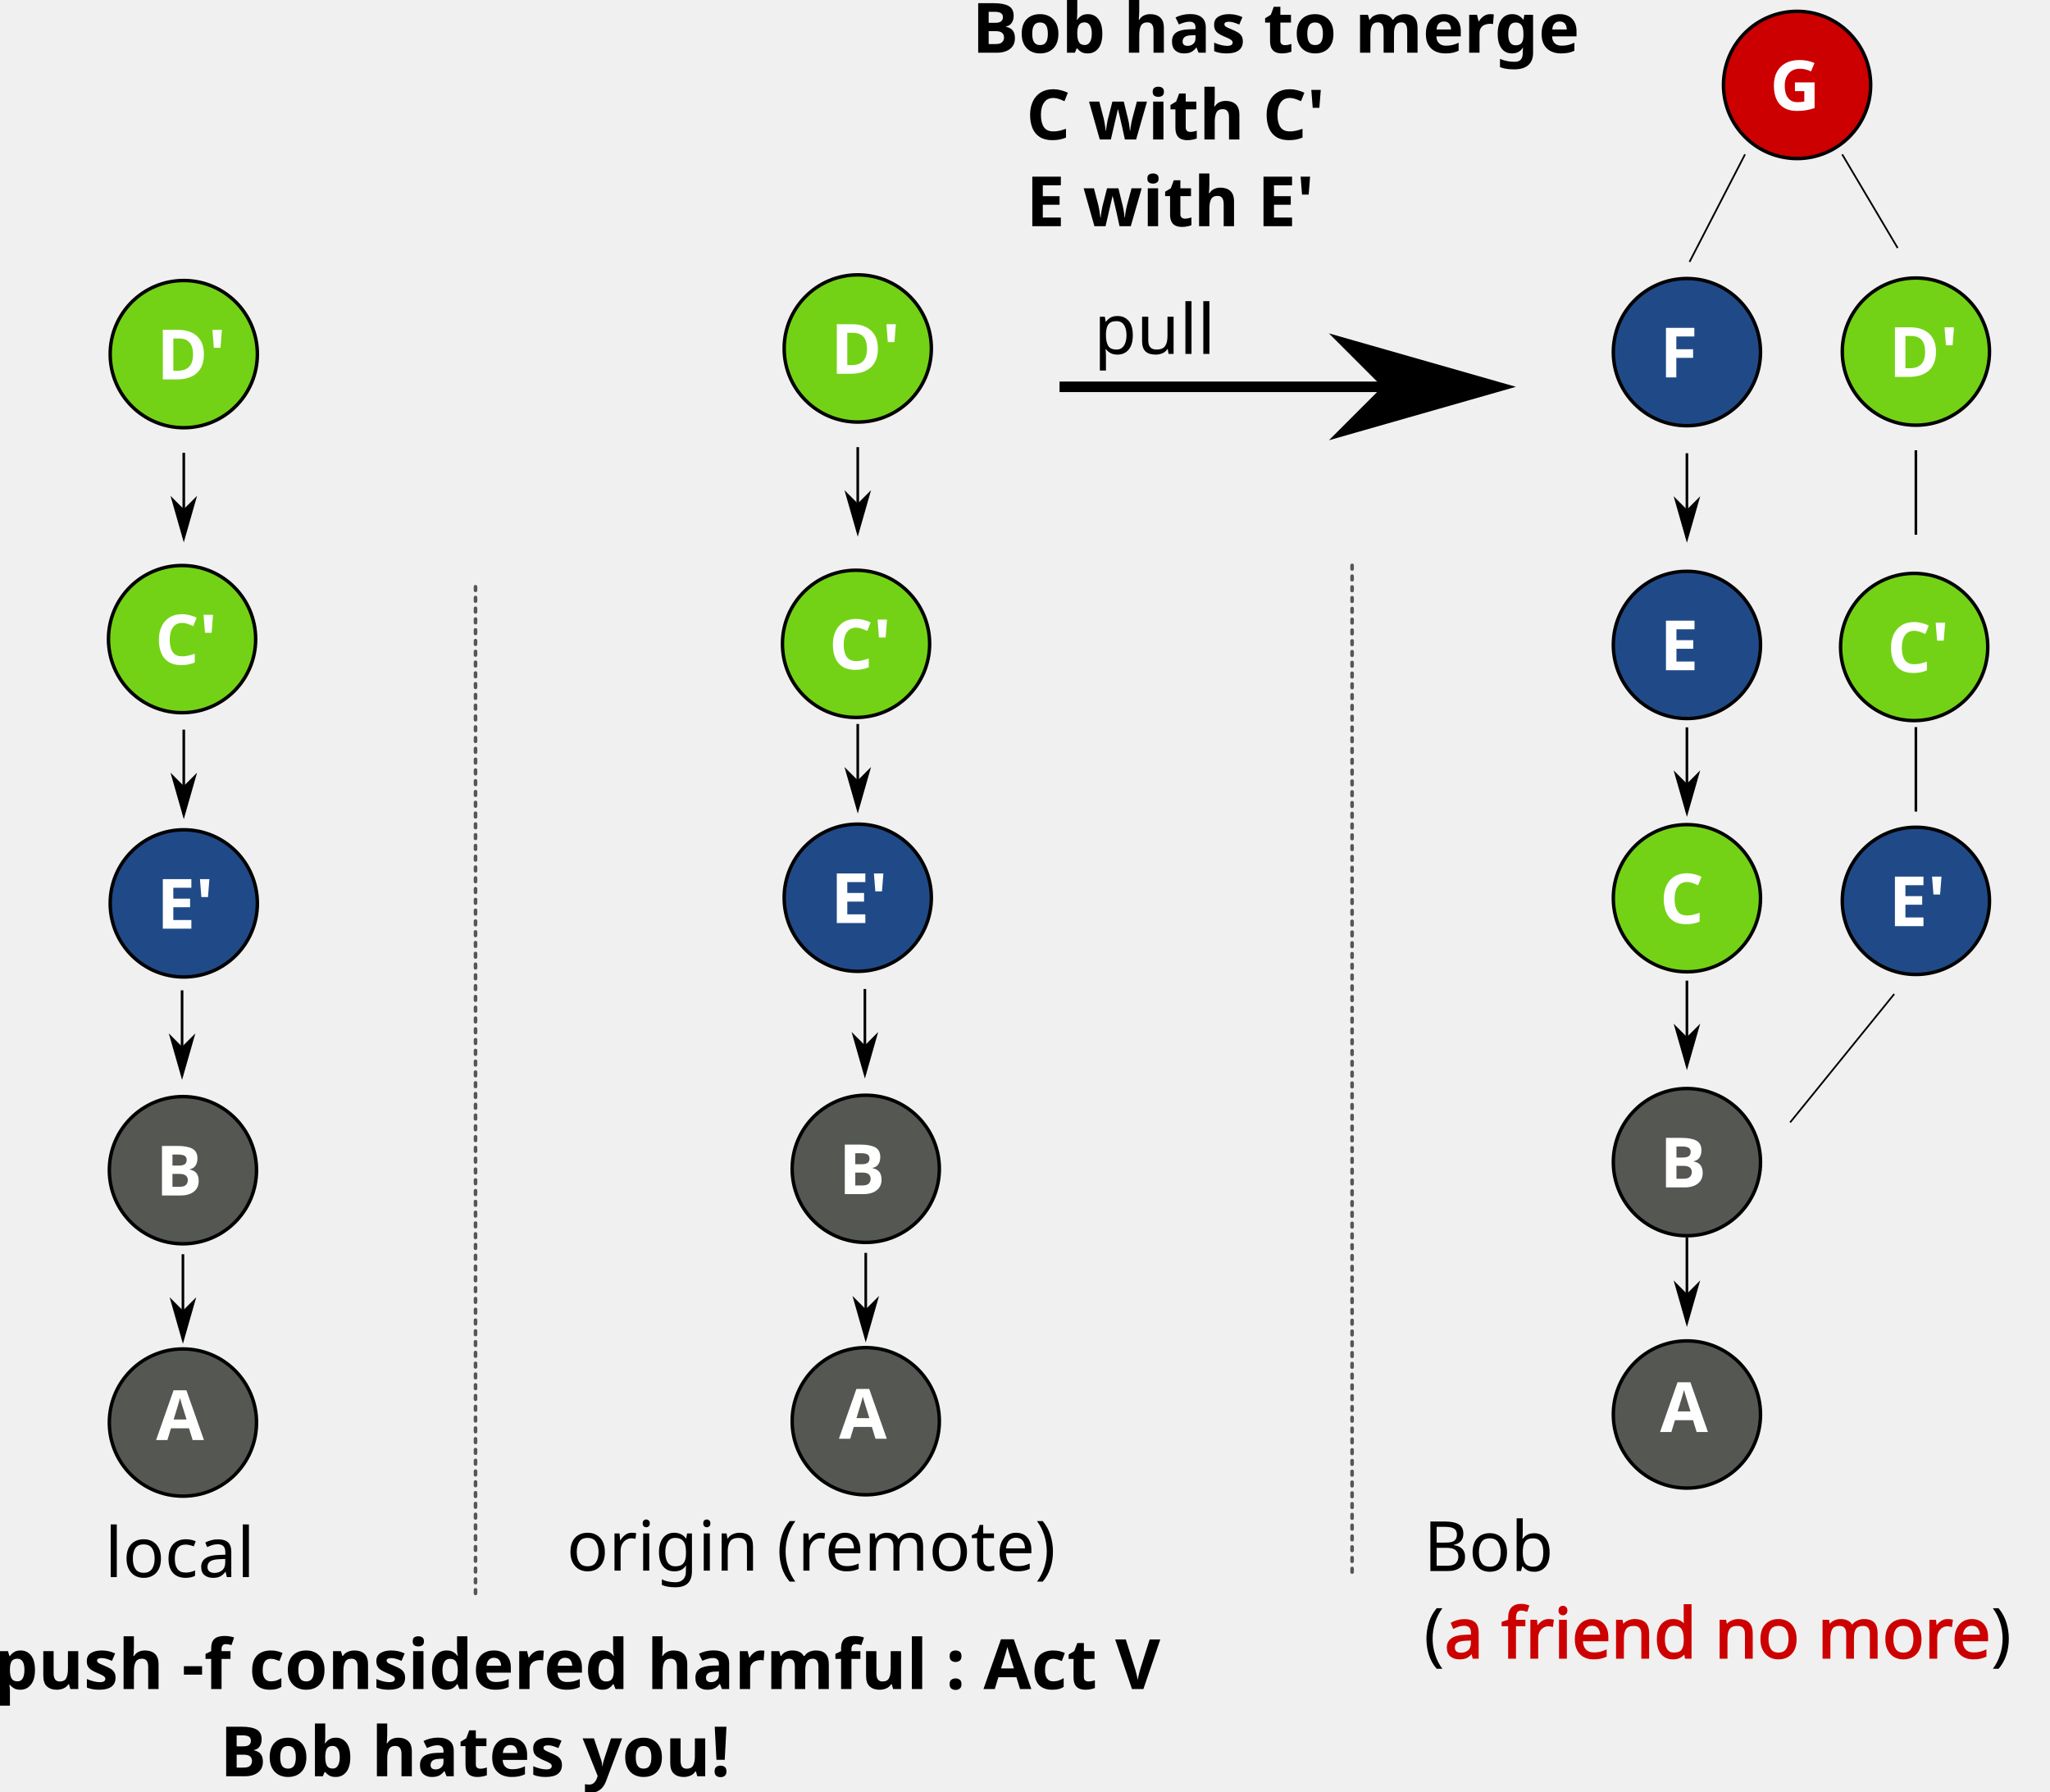
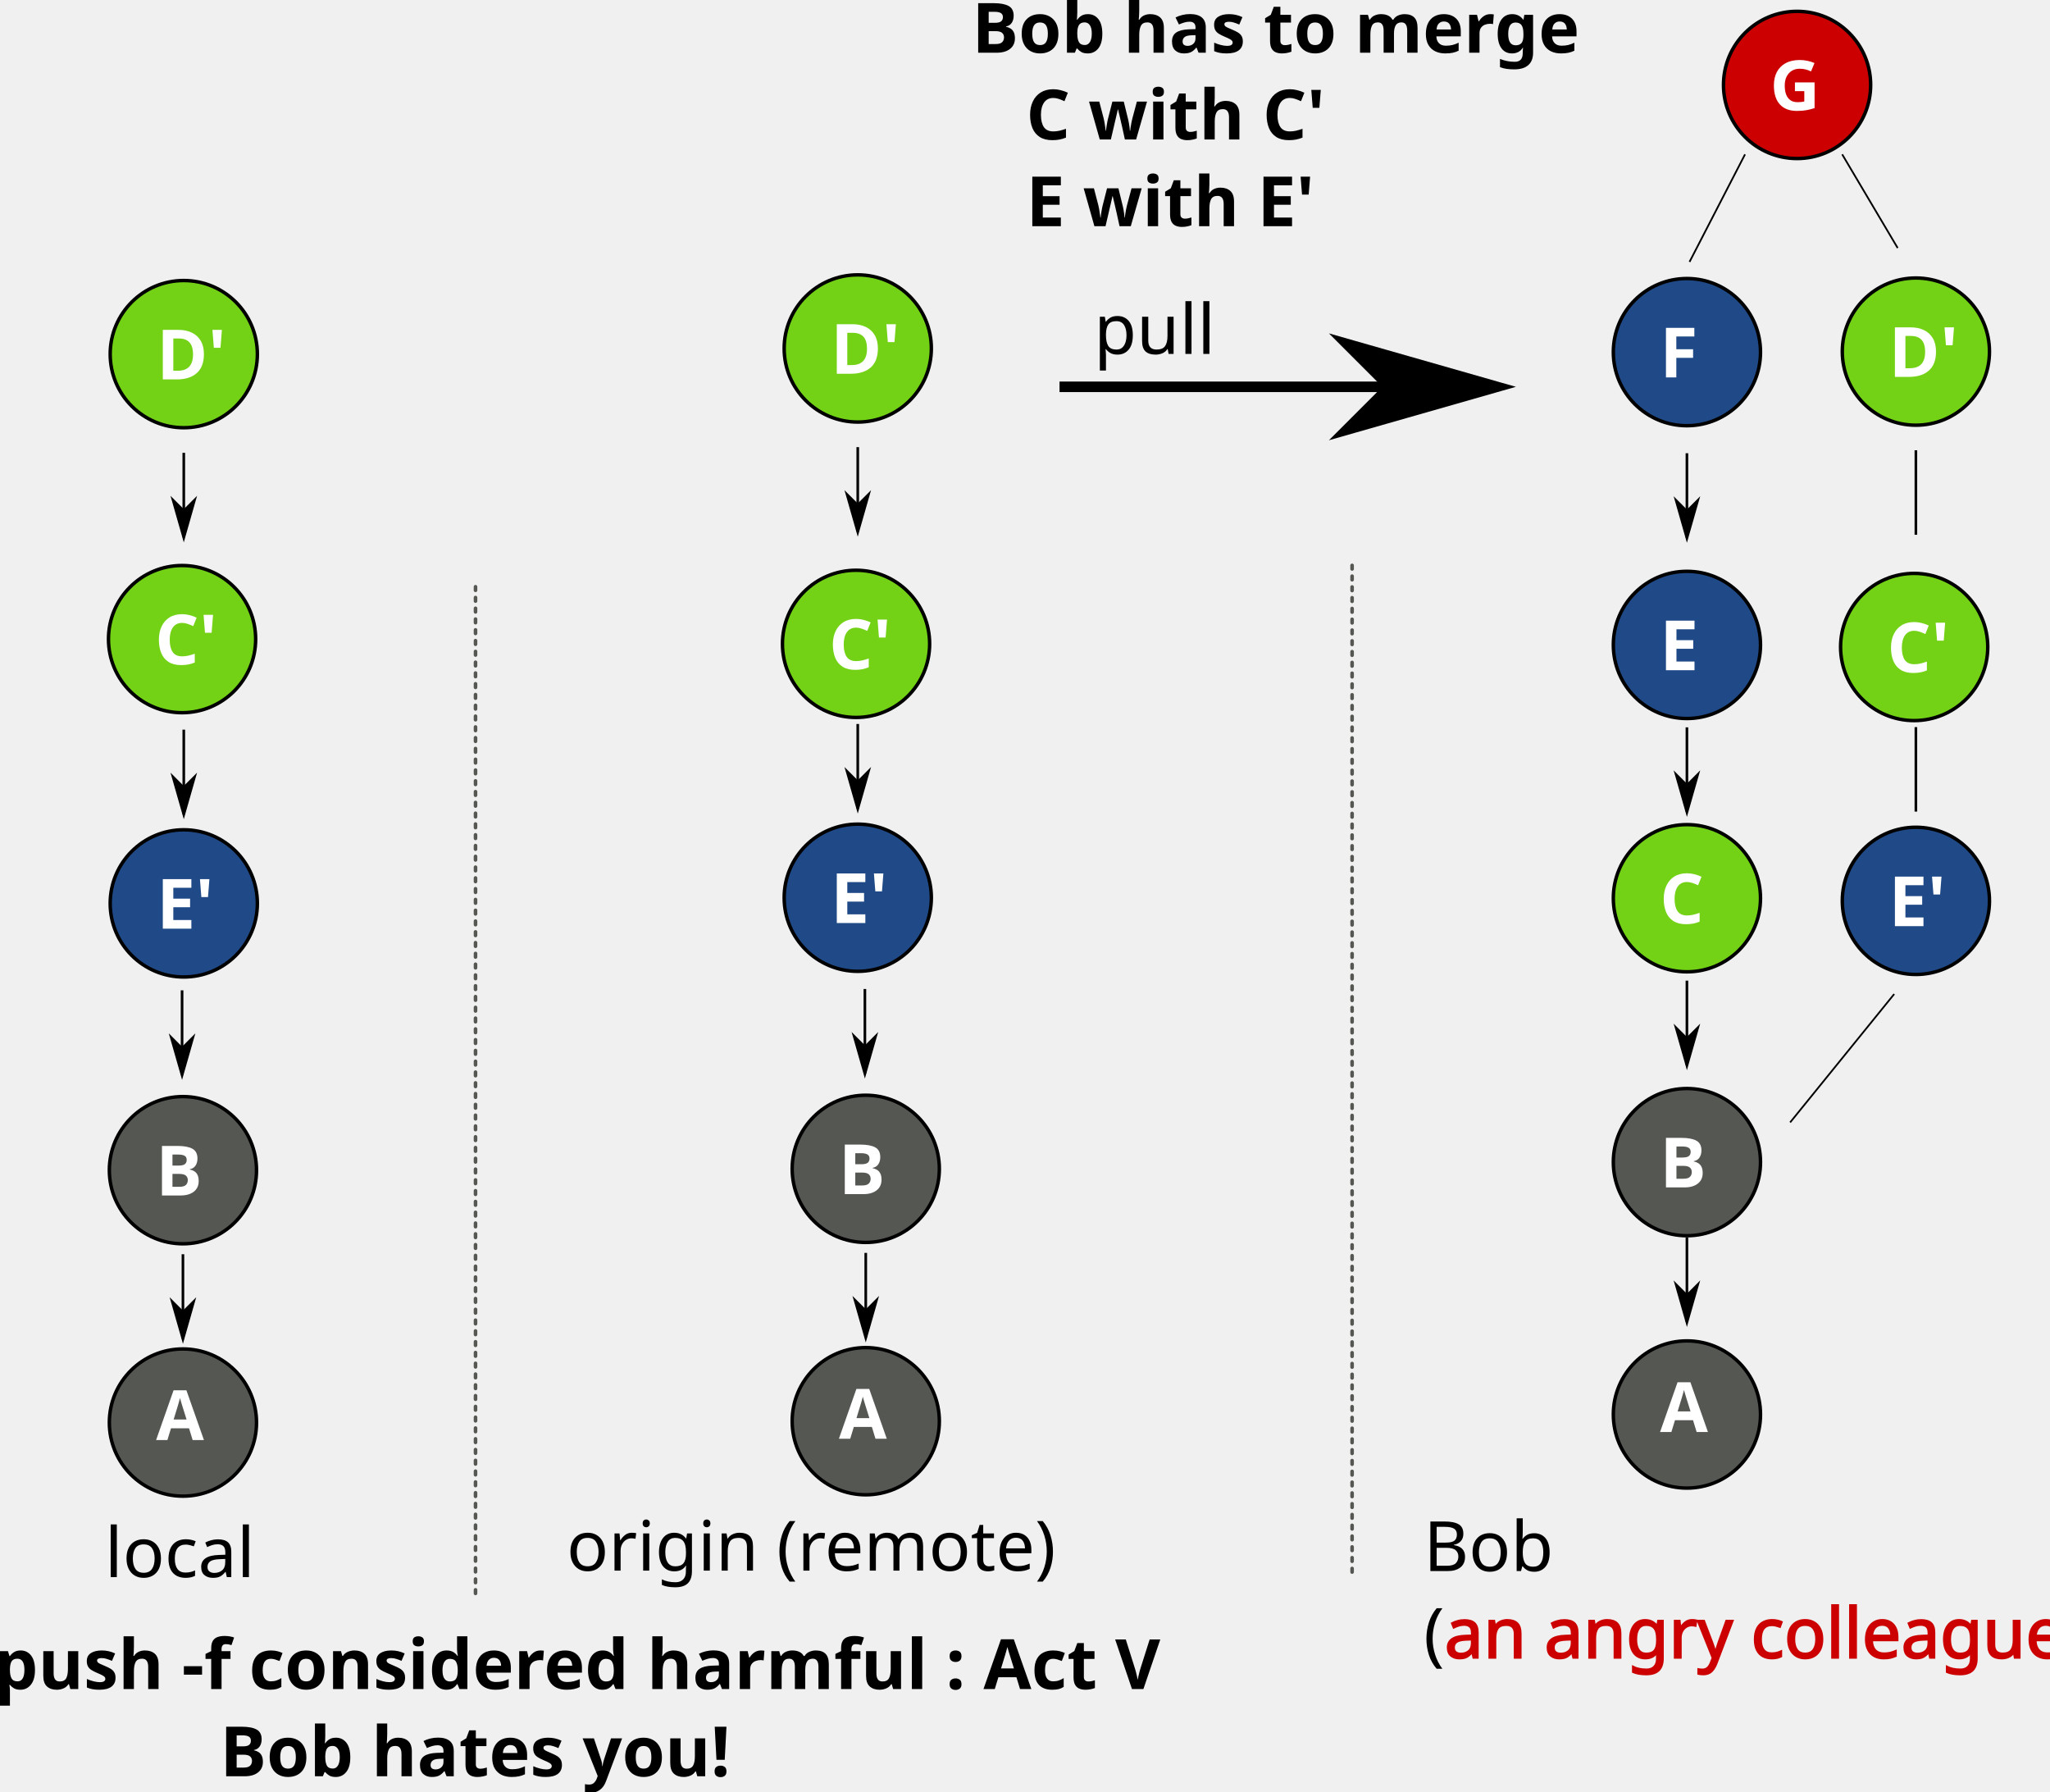
<svg xmlns="http://www.w3.org/2000/svg" width="333.533mm" height="291.386mm" viewBox="0 0 1181.811 1032.469" id="svg4554" version="1.1">
  <defs id="defs4556">
    <marker style="overflow:visible" id="marker10382" refX="0" refY="0" orient="auto">
      <path transform="matrix(-0.8,0,0,-0.8,-10,0)" style="fill:#000000;fill-opacity:1;fill-rule:evenodd;stroke:#000000;stroke-width:1pt;stroke-opacity:1" d="M 0,0 5,-5 -12.5,0 5,5 0,0 Z" id="path10384" />
    </marker>
    <marker orient="auto" refY="0" refX="0" id="marker9983" style="overflow:visible">
      <path id="path9985" d="M 0,0 5,-5 -12.5,0 5,5 0,0 Z" style="fill:#000000;fill-opacity:1;fill-rule:evenodd;stroke:#000000;stroke-width:1pt;stroke-opacity:1" transform="matrix(-0.8,0,0,-0.8,-10,0)" />
    </marker>
    <marker style="overflow:visible" id="marker9012" refX="0" refY="0" orient="auto">
      <path transform="matrix(-0.8,0,0,-0.8,-10,0)" style="fill:#000000;fill-opacity:1;fill-rule:evenodd;stroke:#000000;stroke-width:1pt;stroke-opacity:1" d="M 0,0 5,-5 -12.5,0 5,5 0,0 Z" id="path9014" />
    </marker>
    <marker orient="auto" refY="0" refX="0" id="marker8576" style="overflow:visible">
      <path id="path8578" d="M 0,0 5,-5 -12.5,0 5,5 0,0 Z" style="fill:#000000;fill-opacity:1;fill-rule:evenodd;stroke:#000000;stroke-width:1pt;stroke-opacity:1" transform="matrix(-0.8,0,0,-0.8,-10,0)" />
    </marker>
    <marker style="overflow:visible" id="marker5209" refX="0" refY="0" orient="auto">
      <path transform="matrix(-0.8,0,0,-0.8,-10,0)" style="fill:#000000;fill-opacity:1;fill-rule:evenodd;stroke:#000000;stroke-width:1pt;stroke-opacity:1" d="M 0,0 5,-5 -12.5,0 5,5 0,0 Z" id="path5211" />
    </marker>
    <marker style="overflow:visible" id="marker5205" refX="0" refY="0" orient="auto">
      <path transform="matrix(-0.8,0,0,-0.8,-10,0)" style="fill:#cc0000;fill-opacity:1;fill-rule:evenodd;stroke:#cc0000;stroke-width:1pt;stroke-opacity:1" d="M 0,0 5,-5 -12.5,0 5,5 0,0 Z" id="path5207" />
    </marker>
    <marker orient="auto" refY="0" refX="0" id="marker5052" style="overflow:visible">
      <path id="path5054" d="M 0,0 5,-5 -12.5,0 5,5 0,0 Z" style="fill:#000000;fill-opacity:1;fill-rule:evenodd;stroke:#000000;stroke-width:1pt;stroke-opacity:1" transform="matrix(-0.8,0,0,-0.8,-10,0)" />
    </marker>
    <marker style="overflow:visible" id="marker17921" refX="0" refY="0" orient="auto">
      <path transform="matrix(-0.8,0,0,-0.8,-10,0)" style="fill:#cc0000;fill-opacity:1;fill-rule:evenodd;stroke:#cc0000;stroke-width:1pt;stroke-opacity:1" d="M 0,0 5,-5 -12.5,0 5,5 0,0 Z" id="path17923" />
    </marker>
    <marker style="overflow:visible" id="marker17913" refX="0" refY="0" orient="auto">
      <path transform="matrix(-0.8,0,0,-0.8,-10,0)" style="fill:#cc0000;fill-opacity:1;fill-rule:evenodd;stroke:#cc0000;stroke-width:1pt;stroke-opacity:1" d="M 0,0 5,-5 -12.5,0 5,5 0,0 Z" id="path17915" />
    </marker>
    <marker orient="auto" refY="0" refX="0" id="marker16688" style="overflow:visible">
      <path id="path16690" d="M 0,0 5,-5 -12.5,0 5,5 0,0 Z" style="fill:#000000;fill-opacity:1;fill-rule:evenodd;stroke:#000000;stroke-width:1pt;stroke-opacity:1" transform="matrix(-0.8,0,0,-0.8,-10,0)" />
    </marker>
    <marker orient="auto" refY="0" refX="0" id="marker6856" style="overflow:visible">
      <path id="path6858" d="M 0,0 5,-5 -12.5,0 5,5 0,0 Z" style="fill:#000000;fill-opacity:1;fill-rule:evenodd;stroke:#000000;stroke-width:1pt;stroke-opacity:1" transform="matrix(-0.8,0,0,-0.8,-10,0)" />
    </marker>
    <marker orient="auto" refY="0" refX="0" id="Arrow1Lend" style="overflow:visible">
      <path id="path5441" d="M 0,0 5,-5 -12.5,0 5,5 0,0 Z" style="fill:#000000;fill-opacity:1;fill-rule:evenodd;stroke:#000000;stroke-width:1pt;stroke-opacity:1" transform="matrix(-0.8,0,0,-0.8,-10,0)" />
    </marker>
    <marker orient="auto" refY="0" refX="0" id="marker16688-0" style="overflow:visible">
      <path id="path16690-0" d="M 0,0 5,-5 -12.5,0 5,5 0,0 Z" style="fill:#000000;fill-opacity:1;fill-rule:evenodd;stroke:#000000;stroke-width:1pt;stroke-opacity:1" transform="matrix(-0.8,0,0,-0.8,-10,0)" />
    </marker>
    <marker orient="auto" refY="0" refX="0" id="marker15241-7" style="overflow:visible">
      <path id="path15243-8" d="M 0,0 5,-5 -12.5,0 5,5 0,0 Z" style="fill:#000000;fill-opacity:1;fill-rule:evenodd;stroke:#000000;stroke-width:1pt;stroke-opacity:1" transform="matrix(-0.8,0,0,-0.8,-10,0)" />
    </marker>
    <marker orient="auto" refY="0" refX="0" id="marker6856-6" style="overflow:visible">
      <path id="path6858-9" d="M 0,0 5,-5 -12.5,0 5,5 0,0 Z" style="fill:#000000;fill-opacity:1;fill-rule:evenodd;stroke:#000000;stroke-width:1pt;stroke-opacity:1" transform="matrix(-0.8,0,0,-0.8,-10,0)" />
    </marker>
    <marker orient="auto" refY="0" refX="0" id="Arrow1Lend-2" style="overflow:visible">
      <path id="path5441-8" d="M 0,0 5,-5 -12.5,0 5,5 0,0 Z" style="fill:#000000;fill-opacity:1;fill-rule:evenodd;stroke:#000000;stroke-width:1pt;stroke-opacity:1" transform="matrix(-0.8,0,0,-0.8,-10,0)" />
    </marker>
    <marker style="overflow:visible" id="marker5209-6" refX="0" refY="0" orient="auto">
      <path transform="matrix(-0.8,0,0,-0.8,-10,0)" style="fill:#000000;fill-opacity:1;fill-rule:evenodd;stroke:#000000;stroke-width:1pt;stroke-opacity:1" d="M 0,0 5,-5 -12.5,0 5,5 0,0 Z" id="path5211-0" />
    </marker>
    <marker style="overflow:visible" id="marker5209-6-6" refX="0" refY="0" orient="auto">
      <path transform="matrix(-0.8,0,0,-0.8,-10,0)" style="fill:#000000;fill-opacity:1;fill-rule:evenodd;stroke:#000000;stroke-width:1pt;stroke-opacity:1" d="M 0,0 5,-5 -12.5,0 5,5 0,0 Z" id="path5211-0-2" />
    </marker>
    <marker orient="auto" refY="0" refX="0" id="marker5052-6-3" style="overflow:visible">
      <path id="path5054-7-7" d="M 0,0 5,-5 -12.5,0 5,5 0,0 Z" style="fill:#000000;fill-opacity:1;fill-rule:evenodd;stroke:#000000;stroke-width:1pt;stroke-opacity:1" transform="matrix(-0.8,0,0,-0.8,-10,0)" />
    </marker>
    <marker orient="auto" refY="0" refX="0" id="Arrow1Lend-2-5" style="overflow:visible">
      <path id="path5441-8-7" d="M 0,0 5,-5 -12.5,0 5,5 0,0 Z" style="fill:#000000;fill-opacity:1;fill-rule:evenodd;stroke:#000000;stroke-width:1pt;stroke-opacity:1" transform="matrix(-0.8,0,0,-0.8,-10,0)" />
    </marker>
    <marker orient="auto" refY="0" refX="0" id="marker5052-6-3-1" style="overflow:visible">
      <path id="path5054-7-7-0" d="M 0,0 5,-5 -12.5,0 5,5 0,0 Z" style="fill:#000000;fill-opacity:1;fill-rule:evenodd;stroke:#000000;stroke-width:1pt;stroke-opacity:1" transform="matrix(-0.8,0,0,-0.8,-10,0)" />
    </marker>
    <marker style="overflow:visible" id="marker5209-6-6-0" refX="0" refY="0" orient="auto">
      <path transform="matrix(-0.8,0,0,-0.8,-10,0)" style="fill:#000000;fill-opacity:1;fill-rule:evenodd;stroke:#000000;stroke-width:1pt;stroke-opacity:1" d="M 0,0 5,-5 -12.5,0 5,5 0,0 Z" id="path5211-0-2-9" />
    </marker>
    <marker orient="auto" refY="0" refX="0" id="Arrow1Lend-2-5-4" style="overflow:visible">
      <path id="path5441-8-7-6" d="M 0,0 5,-5 -12.5,0 5,5 0,0 Z" style="fill:#000000;fill-opacity:1;fill-rule:evenodd;stroke:#000000;stroke-width:1pt;stroke-opacity:1" transform="matrix(-0.8,0,0,-0.8,-10,0)" />
    </marker>
    <marker style="overflow:visible" id="marker5209-6-61" refX="0" refY="0" orient="auto">
      <path transform="matrix(-0.8,0,0,-0.8,-10,0)" style="fill:#000000;fill-opacity:1;fill-rule:evenodd;stroke:#000000;stroke-width:1pt;stroke-opacity:1" d="M 0,0 5,-5 -12.5,0 5,5 0,0 Z" id="path5211-0-7" />
    </marker>
    <marker orient="auto" refY="0" refX="0" id="Arrow1Lend-2-6" style="overflow:visible">
      <path id="path5441-8-9" d="M 0,0 5,-5 -12.5,0 5,5 0,0 Z" style="fill:#000000;fill-opacity:1;fill-rule:evenodd;stroke:#000000;stroke-width:1pt;stroke-opacity:1" transform="matrix(-0.8,0,0,-0.8,-10,0)" />
    </marker>
    <marker orient="auto" refY="0" refX="0" id="marker5052-6-0" style="overflow:visible">
      <path id="path5054-7-1" d="M 0,0 5,-5 -12.5,0 5,5 0,0 Z" style="fill:#000000;fill-opacity:1;fill-rule:evenodd;stroke:#000000;stroke-width:1pt;stroke-opacity:1" transform="matrix(-0.8,0,0,-0.8,-10,0)" />
    </marker>
    <marker orient="auto" refY="0" refX="0" id="marker5052-4" style="overflow:visible">
      <path id="path5054-2" d="M 0,0 5,-5 -12.5,0 5,5 0,0 Z" style="fill:#000000;fill-opacity:1;fill-rule:evenodd;stroke:#000000;stroke-width:1pt;stroke-opacity:1" transform="matrix(-0.8,0,0,-0.8,-10,0)" />
    </marker>
    <marker orient="auto" refY="0" refX="0" id="marker5052-6-0-2" style="overflow:visible">
      <path id="path5054-7-1-4" d="M 0,0 5,-5 -12.5,0 5,5 0,0 Z" style="fill:#000000;fill-opacity:1;fill-rule:evenodd;stroke:#000000;stroke-width:1pt;stroke-opacity:1" transform="matrix(-0.8,0,0,-0.8,-10,0)" />
    </marker>
    <marker orient="auto" refY="0" refX="0" id="marker5052-6-0-2-8" style="overflow:visible">
      <path id="path5054-7-1-4-7" d="M 0,0 5,-5 -12.5,0 5,5 0,0 Z" style="fill:#000000;fill-opacity:1;fill-rule:evenodd;stroke:#000000;stroke-width:1pt;stroke-opacity:1" transform="matrix(-0.8,0,0,-0.8,-10,0)" />
    </marker>
    <marker orient="auto" refY="0" refX="0" id="marker5052-6-0-2-8-9" style="overflow:visible">
      <path id="path5054-7-1-4-7-4" d="M 0,0 5,-5 -12.5,0 5,5 0,0 Z" style="fill:#000000;fill-opacity:1;fill-rule:evenodd;stroke:#000000;stroke-width:1pt;stroke-opacity:1" transform="matrix(-0.8,0,0,-0.8,-10,0)" />
    </marker>
    <marker orient="auto" refY="0" refX="0" id="marker5052-6-0-2-8-9-6" style="overflow:visible">
      <path id="path5054-7-1-4-7-4-2" d="M 0,0 5,-5 -12.5,0 5,5 0,0 Z" style="fill:#000000;fill-opacity:1;fill-rule:evenodd;stroke:#000000;stroke-width:1pt;stroke-opacity:1" transform="matrix(-0.8,0,0,-0.8,-10,0)" />
    </marker>
    <marker orient="auto" refY="0" refX="0" id="marker5052-6-0-2-8-9-6-3" style="overflow:visible">
      <path id="path5054-7-1-4-7-4-2-3" d="M 0,0 5,-5 -12.5,0 5,5 0,0 Z" style="fill:#000000;fill-opacity:1;fill-rule:evenodd;stroke:#000000;stroke-width:1pt;stroke-opacity:1" transform="matrix(-0.8,0,0,-0.8,-10,0)" />
    </marker>
    <marker orient="auto" refY="0" refX="0" id="marker5029-2" style="overflow:visible">
      <path id="path4776-7" d="M 0,0 5,-5 -12.5,0 5,5 0,0 Z" style="fill:#000000;fill-opacity:1;fill-rule:evenodd;stroke:#000000;stroke-width:1pt;stroke-opacity:1" transform="matrix(-0.8,0,0,-0.8,-10,0)" />
    </marker>
    <marker orient="auto" refY="0" refX="0" id="marker5052-4-9" style="overflow:visible">
      <path id="path5054-2-8" d="M 0,0 5,-5 -12.5,0 5,5 0,0 Z" style="fill:#000000;fill-opacity:1;fill-rule:evenodd;stroke:#000000;stroke-width:1pt;stroke-opacity:1" transform="matrix(-0.8,0,0,-0.8,-10,0)" />
    </marker>
  </defs>
  <g style="display:inline" id="layer_remote_nonff" transform="translate(-222.1543,220.6075)">
    <g transform="translate(153.8681,-10.56854)" id="g5091">
      <circle style="opacity:1;fill:#555753;fill-opacity:1;stroke:#000000;stroke-width:2;stroke-linecap:round;stroke-linejoin:round;stroke-miterlimit:4;stroke-dasharray:none;stroke-opacity:1" id="circle5093" cx="173.746" cy="609.915" r="42.426" />
      <text xml:space="preserve" style="font-style:normal;font-variant:normal;font-weight:bold;font-stretch:normal;font-size:40px;line-height:125%;font-family:sans-serif;-inkscape-font-specification:'sans-serif, Bold';text-align:start;letter-spacing:0px;word-spacing:0px;writing-mode:lr-tb;text-anchor:start;fill:#ffffff;fill-opacity:1;stroke:none;stroke-width:1px;stroke-linecap:butt;stroke-linejoin:miter;stroke-opacity:1" x="158.268" y="620.017" id="text5095">
        <tspan id="tspan5097" x="158.268" y="620.017">A</tspan>
      </text>
    </g>
    <g transform="translate(153.8681,-10.56854)" id="g5099">
      <circle style="opacity:1;fill:#555753;fill-opacity:1;stroke:#000000;stroke-width:2;stroke-linecap:round;stroke-linejoin:round;stroke-miterlimit:4;stroke-dasharray:none;stroke-opacity:1" id="circle5101" cx="173.746" cy="464.453" r="42.426" />
      <text xml:space="preserve" style="font-style:normal;font-variant:normal;font-weight:bold;font-stretch:normal;font-size:40px;line-height:125%;font-family:sans-serif;-inkscape-font-specification:'sans-serif, Bold';text-align:start;letter-spacing:0px;word-spacing:0px;writing-mode:lr-tb;text-anchor:start;fill:#ffffff;fill-opacity:1;stroke:none;stroke-width:1px;stroke-linecap:butt;stroke-linejoin:miter;stroke-opacity:1" x="158.072" y="479.034" id="text5103">
        <tspan y="479.034" x="158.072" id="tspan5105">B</tspan>
      </text>
    </g>
    <path style="fill:none;fill-rule:evenodd;stroke:#000000;stroke-width:1.51;stroke-linecap:butt;stroke-linejoin:miter;stroke-miterlimit:4;stroke-dasharray:none;stroke-opacity:1;marker-end:url(#Arrow1Lend)" d="m 327.614,502.332 0,48.691" id="path5107" />
    <g id="g5109" transform="translate(153.3703,-316.6828)">
      <circle style="opacity:1;fill:#73d216;fill-opacity:1;stroke:#000000;stroke-width:2;stroke-linecap:round;stroke-linejoin:round;stroke-miterlimit:4;stroke-dasharray:none;stroke-opacity:1" id="circle5111" cx="173.746" cy="464.453" r="42.426" />
      <text xml:space="preserve" style="font-style:normal;font-variant:normal;font-weight:bold;font-stretch:normal;font-size:40px;line-height:125%;font-family:sans-serif;-inkscape-font-specification:'sans-serif, Bold';text-align:start;letter-spacing:0px;word-spacing:0px;writing-mode:lr-tb;text-anchor:start;fill:#ffffff;fill-opacity:1;stroke:none;stroke-width:1px;stroke-linecap:butt;stroke-linejoin:miter;stroke-opacity:1" x="158.072" y="479.034" id="text5113">
        <tspan id="tspan6273" x="158.072" y="479.034">C'</tspan>
      </text>
    </g>
    <path style="fill:none;fill-rule:evenodd;stroke:#000000;stroke-width:1.51;stroke-linecap:butt;stroke-linejoin:miter;stroke-miterlimit:4;stroke-dasharray:none;stroke-opacity:1;marker-end:url(#marker6856)" d="m 327.117,350.217 0,48.691" id="path5117" />
    <g id="g5127" transform="translate(186.3582,-428.9466)">
      <circle style="opacity:1;fill:#73d216;fill-opacity:1;stroke:#000000;stroke-width:2;stroke-linecap:round;stroke-linejoin:round;stroke-miterlimit:4;stroke-dasharray:none;stroke-dashoffset:0;stroke-opacity:1" id="circle5129" cx="141.746" cy="412.453" r="42.426" />
      <text xml:space="preserve" style="font-style:normal;font-variant:normal;font-weight:bold;font-stretch:normal;font-size:40px;line-height:125%;font-family:sans-serif;-inkscape-font-specification:'sans-serif, Bold';text-align:start;letter-spacing:0px;word-spacing:0px;writing-mode:lr-tb;text-anchor:start;fill:#ffffff;fill-opacity:1;stroke:none;stroke-width:1px;stroke-linecap:butt;stroke-linejoin:miter;stroke-opacity:1" x="126.072" y="427.034" id="text5131">
        <tspan id="tspan3529" x="126.072" y="427.034">D'</tspan>
      </text>
    </g>
    <path style="fill:none;fill-rule:evenodd;stroke:#000000;stroke-width:1.51;stroke-linecap:butt;stroke-linejoin:miter;stroke-miterlimit:4;stroke-dasharray:none;stroke-opacity:1;marker-end:url(#marker5052)" d="m 328.104,199.953 0,48.691" id="path5135" />
    <g style="display:inline" id="g5143" transform="translate(547.5102,-11.34744)">
      <circle r="42.426" cy="609.915" cx="173.746" id="circle5145" style="opacity:1;fill:#555753;fill-opacity:1;stroke:#000000;stroke-width:2;stroke-linecap:round;stroke-linejoin:round;stroke-miterlimit:4;stroke-dasharray:none;stroke-opacity:1" />
      <text id="text5147" y="620.017" x="158.268" style="font-style:normal;font-variant:normal;font-weight:bold;font-stretch:normal;font-size:40px;line-height:125%;font-family:sans-serif;-inkscape-font-specification:'sans-serif, Bold';text-align:start;letter-spacing:0px;word-spacing:0px;writing-mode:lr-tb;text-anchor:start;fill:#ffffff;fill-opacity:1;stroke:none;stroke-width:1px;stroke-linecap:butt;stroke-linejoin:miter;stroke-opacity:1" xml:space="preserve">
        <tspan y="620.017" x="158.268" id="tspan5149">A</tspan>
      </text>
    </g>
    <g style="display:inline" id="g5151" transform="translate(547.5102,-11.34744)">
      <circle r="42.426" cy="464.453" cx="173.746" id="circle5153" style="opacity:1;fill:#555753;fill-opacity:1;stroke:#000000;stroke-width:2;stroke-linecap:round;stroke-linejoin:round;stroke-miterlimit:4;stroke-dasharray:none;stroke-opacity:1" />
      <text id="text5155" y="479.034" x="158.072" style="font-style:normal;font-variant:normal;font-weight:bold;font-stretch:normal;font-size:40px;line-height:125%;font-family:sans-serif;-inkscape-font-specification:'sans-serif, Bold';text-align:start;letter-spacing:0px;word-spacing:0px;writing-mode:lr-tb;text-anchor:start;fill:#ffffff;fill-opacity:1;stroke:none;stroke-width:1px;stroke-linecap:butt;stroke-linejoin:miter;stroke-opacity:1" xml:space="preserve">
        <tspan id="tspan5157" x="158.072" y="479.034">B</tspan>
      </text>
    </g>
    <path id="path5159" d="m 721.257,501.553 0,48.691" style="display:inline;fill:none;fill-rule:evenodd;stroke:#000000;stroke-width:1.51;stroke-linecap:butt;stroke-linejoin:miter;stroke-miterlimit:4;stroke-dasharray:none;stroke-opacity:1;marker-end:url(#Arrow1Lend-2)" />
    <path id="path5169" d="m 720.759,349.438 0,48.691" style="display:inline;fill:none;fill-rule:evenodd;stroke:#000000;stroke-width:1.51;stroke-linecap:butt;stroke-linejoin:miter;stroke-miterlimit:4;stroke-dasharray:none;stroke-opacity:1;marker-end:url(#marker6856-6)" />
    <path style="fill:none;fill-rule:evenodd;stroke:#555753;stroke-width:2.072;stroke-linecap:round;stroke-linejoin:miter;stroke-miterlimit:4;stroke-dasharray:2.072, 4.145;stroke-dashoffset:0;stroke-opacity:1" d="m 496.286,117.58 0,581.279" id="path5179" />
    <text xml:space="preserve" style="font-style:normal;font-weight:normal;font-size:40px;line-height:125%;font-family:sans-serif;letter-spacing:0px;word-spacing:0px;fill:#000000;fill-opacity:1;stroke:none;stroke-width:1px;stroke-linecap:butt;stroke-linejoin:miter;stroke-opacity:1" x="282.571" y="688.457" id="text5181">
      <tspan id="tspan5183" x="282.571" y="688.457">local</tspan>
    </text>
    <text xml:space="preserve" style="font-style:normal;font-weight:normal;font-size:40px;line-height:125%;font-family:sans-serif;letter-spacing:0px;word-spacing:0px;display:inline;fill:#000000;fill-opacity:1;stroke:none;stroke-width:1px;stroke-linecap:butt;stroke-linejoin:miter;stroke-opacity:1" x="548.808" y="684.703" id="text5185">
      <tspan id="tspan5187" x="548.808" y="684.703">origin (remote)</tspan>
    </text>
    <path style="display:inline;fill:none;fill-rule:evenodd;stroke:#555753;stroke-width:2.072;stroke-linecap:round;stroke-linejoin:miter;stroke-miterlimit:4;stroke-dasharray:2.072, 4.145;stroke-dashoffset:0;stroke-opacity:1" d="m 1001.63,105.27 0,581.279" id="path5179-4" />
    <g style="display:inline" id="g5143-0" transform="translate(1020.905,-15.21741)">
      <circle r="42.426" cy="609.915" cx="173.746" id="circle5145-4" style="opacity:1;fill:#555753;fill-opacity:1;stroke:#000000;stroke-width:2;stroke-linecap:round;stroke-linejoin:round;stroke-miterlimit:4;stroke-dasharray:none;stroke-opacity:1" />
      <text id="text5147-3" y="620.017" x="158.268" style="font-style:normal;font-variant:normal;font-weight:bold;font-stretch:normal;font-size:40px;line-height:125%;font-family:sans-serif;-inkscape-font-specification:'sans-serif, Bold';text-align:start;letter-spacing:0px;word-spacing:0px;writing-mode:lr-tb;text-anchor:start;fill:#ffffff;fill-opacity:1;stroke:none;stroke-width:1px;stroke-linecap:butt;stroke-linejoin:miter;stroke-opacity:1" xml:space="preserve">
        <tspan y="620.017" x="158.268" id="tspan5149-0">A</tspan>
      </text>
    </g>
    <g style="display:inline" id="g5151-3" transform="translate(1020.905,-15.21741)">
      <circle r="42.426" cy="464.453" cx="173.746" id="circle5153-3" style="opacity:1;fill:#555753;fill-opacity:1;stroke:#000000;stroke-width:2;stroke-linecap:round;stroke-linejoin:round;stroke-miterlimit:4;stroke-dasharray:none;stroke-opacity:1" />
      <text id="text5155-2" y="479.034" x="158.072" style="font-style:normal;font-variant:normal;font-weight:bold;font-stretch:normal;font-size:40px;line-height:125%;font-family:sans-serif;-inkscape-font-specification:'sans-serif, Bold';text-align:start;letter-spacing:0px;word-spacing:0px;writing-mode:lr-tb;text-anchor:start;fill:#ffffff;fill-opacity:1;stroke:none;stroke-width:1px;stroke-linecap:butt;stroke-linejoin:miter;stroke-opacity:1" xml:space="preserve">
        <tspan id="tspan5157-8" x="158.072" y="479.034">B</tspan>
      </text>
    </g>
    <g style="display:inline" transform="translate(1020.905,-167.3317)" id="g5161-2">
      <circle r="42.426" cy="464.453" cx="173.746" id="circle5163-6" style="opacity:1;fill:#73d216;fill-opacity:1;stroke:#000000;stroke-width:2;stroke-linecap:round;stroke-linejoin:round;stroke-miterlimit:4;stroke-dasharray:none;stroke-opacity:1" />
      <text id="text5165-8" y="479.034" x="158.072" style="font-style:normal;font-variant:normal;font-weight:bold;font-stretch:normal;font-size:40px;line-height:125%;font-family:sans-serif;-inkscape-font-specification:'sans-serif, Bold';text-align:start;letter-spacing:0px;word-spacing:0px;writing-mode:lr-tb;text-anchor:start;fill:#ffffff;fill-opacity:1;stroke:none;stroke-width:1px;stroke-linecap:butt;stroke-linejoin:miter;stroke-opacity:1" xml:space="preserve">
        <tspan id="tspan5167-3" x="158.072" y="479.034">C</tspan>
      </text>
    </g>
    <g id="g16641-8-0" transform="translate(1020.905,-313.3317)" style="display:inline;fill:#73d216">
      <circle style="opacity:1;fill:#204a87;fill-opacity:1;stroke:#000000;stroke-width:2;stroke-linecap:round;stroke-linejoin:round;stroke-miterlimit:4;stroke-dasharray:none;stroke-opacity:1" id="circle16643-3-7" cx="173.746" cy="464.453" r="42.426" />
      <text xml:space="preserve" style="font-style:normal;font-variant:normal;font-weight:bold;font-stretch:normal;font-size:40px;line-height:125%;font-family:sans-serif;-inkscape-font-specification:'sans-serif, Bold';text-align:start;letter-spacing:0px;word-spacing:0px;writing-mode:lr-tb;text-anchor:start;fill:#ffffff;fill-opacity:1;stroke:none;stroke-width:1px;stroke-linecap:butt;stroke-linejoin:miter;stroke-opacity:1" x="158.072" y="479.034" id="text16645-59-3">
        <tspan id="tspan4458-0" x="158.072" y="479.034">E</tspan>
      </text>
    </g>
    <text xml:space="preserve" style="font-style:normal;font-weight:normal;font-size:40px;line-height:125%;font-family:sans-serif;letter-spacing:0px;word-spacing:0px;display:inline;fill:#000000;fill-opacity:1;stroke:none;stroke-width:1px;stroke-linecap:butt;stroke-linejoin:miter;stroke-opacity:1" x="1042.891" y="684.945" id="text5185-5">
      <tspan id="tspan5187-4" x="1042.891" y="684.945">Bob</tspan>
-       <tspan x="1042.891" y="734.945" id="tspan6279">(<tspan style="fill:#cc0000;stroke:#cc0000" id="tspan6281">a friend no more</tspan>)</tspan>
+       <tspan x="1042.891" y="734.945" id="tspan6279">(<tspan style="fill:#cc0000;stroke:#cc0000" id="tspan6281">an angry colleague</tspan>)</tspan>
    </text>
    <text xml:space="preserve" style="font-style:normal;font-variant:normal;font-weight:bold;font-stretch:normal;font-size:40px;line-height:125%;font-family:sans-serif;-inkscape-font-specification:'sans-serif, Bold';text-align:start;letter-spacing:0px;word-spacing:0px;writing-mode:lr-tb;text-anchor:start;display:inline;fill:#000000;fill-opacity:1;stroke:none;stroke-width:1px;stroke-linecap:butt;stroke-linejoin:miter;stroke-opacity:1" x="218.795" y="752.945" id="text5185-0-7">
      <tspan id="tspan11031-6" x="218.795" y="752.945">push -f considered harmful : Act V</tspan>
    </text>
    <g id="g5328" />
    <g transform="translate(295.3553,-1054.127)" style="display:inline" id="g5328-2">
      <text id="text5260-8" y="863.91" x="487.125" style="font-style:normal;font-variant:normal;font-weight:bold;font-stretch:normal;font-size:40px;line-height:125%;font-family:sans-serif;-inkscape-font-specification:'sans-serif, Bold';text-align:start;letter-spacing:0px;word-spacing:0px;writing-mode:lr-tb;text-anchor:start;fill:#000000;fill-opacity:1;stroke:none;stroke-width:1px;stroke-linecap:butt;stroke-linejoin:miter;stroke-opacity:1" xml:space="preserve">
        <tspan id="tspan6379" x="487.125" y="863.91">Bob has to merge</tspan>
        <tspan id="tspan6381" x="487.125" y="913.91">   C with C'</tspan>
        <tspan id="tspan6383" x="487.125" y="963.91">   E with E'</tspan>
        <tspan id="tspan6385" x="487.125" y="1013.91" />
      </text>
    </g>
    <g id="g16641-8-2" transform="translate(154.3582,-164.3499)" style="display:inline;fill:#73d216">
      <circle style="opacity:1;fill:#204a87;fill-opacity:1;stroke:#000000;stroke-width:2;stroke-linecap:round;stroke-linejoin:round;stroke-miterlimit:4;stroke-dasharray:none;stroke-opacity:1" id="circle16643-3-8" cx="173.746" cy="464.453" r="42.426" />
      <text xml:space="preserve" style="font-style:normal;font-variant:normal;font-weight:bold;font-stretch:normal;font-size:40px;line-height:125%;font-family:sans-serif;-inkscape-font-specification:'sans-serif, Bold';text-align:start;letter-spacing:0px;word-spacing:0px;writing-mode:lr-tb;text-anchor:start;fill:#ffffff;fill-opacity:1;stroke:none;stroke-width:1px;stroke-linecap:butt;stroke-linejoin:miter;stroke-opacity:1" x="158.072" y="479.034" id="text16645-59-2">
        <tspan id="tspan3558" x="158.072" y="479.034">E'</tspan>
      </text>
    </g>
    <path style="display:inline;fill:none;fill-rule:evenodd;stroke:#000000;stroke-width:1.51;stroke-linecap:butt;stroke-linejoin:miter;stroke-miterlimit:4;stroke-dasharray:none;stroke-opacity:1;marker-end:url(#marker5052-6-0)" d="m 328.104,40.384 0,48.691" id="path5203-6" />
    <g style="display:inline" id="g5109-4" transform="translate(541.9142,-313.9455)">
      <circle style="opacity:1;fill:#73d216;fill-opacity:1;stroke:#000000;stroke-width:2;stroke-linecap:round;stroke-linejoin:round;stroke-miterlimit:4;stroke-dasharray:none;stroke-opacity:1" id="circle5111-3" cx="173.746" cy="464.453" r="42.426" />
      <text xml:space="preserve" style="font-style:normal;font-variant:normal;font-weight:bold;font-stretch:normal;font-size:40px;line-height:125%;font-family:sans-serif;-inkscape-font-specification:'sans-serif, Bold';text-align:start;letter-spacing:0px;word-spacing:0px;writing-mode:lr-tb;text-anchor:start;fill:#ffffff;fill-opacity:1;stroke:none;stroke-width:1px;stroke-linecap:butt;stroke-linejoin:miter;stroke-opacity:1" x="158.072" y="479.034" id="text5113-1">
        <tspan id="tspan6275" x="158.072" y="479.034">C'</tspan>
      </text>
    </g>
    <g style="display:inline" id="g5127-7" transform="translate(574.9021,-432.2092)">
      <circle style="opacity:1;fill:#73d216;fill-opacity:1;stroke:#000000;stroke-width:2;stroke-linecap:round;stroke-linejoin:round;stroke-miterlimit:4;stroke-dasharray:none;stroke-dashoffset:0;stroke-opacity:1" id="circle5129-9" cx="141.746" cy="412.453" r="42.426" />
      <text xml:space="preserve" style="font-style:normal;font-variant:normal;font-weight:bold;font-stretch:normal;font-size:40px;line-height:125%;font-family:sans-serif;-inkscape-font-specification:'sans-serif, Bold';text-align:start;letter-spacing:0px;word-spacing:0px;writing-mode:lr-tb;text-anchor:start;fill:#ffffff;fill-opacity:1;stroke:none;stroke-width:1px;stroke-linecap:butt;stroke-linejoin:miter;stroke-opacity:1" x="126.072" y="427.034" id="text5131-4">
        <tspan id="tspan3529-5" x="126.072" y="427.034">D'</tspan>
      </text>
    </g>
    <path style="display:inline;fill:none;fill-rule:evenodd;stroke:#000000;stroke-width:1.51;stroke-linecap:butt;stroke-linejoin:miter;stroke-miterlimit:4;stroke-dasharray:none;stroke-opacity:1;marker-end:url(#marker5052-4)" d="m 716.648,196.691 0,48.691" id="path5135-4" />
    <g id="g16641-8-2-5" transform="translate(542.902,-167.6125)" style="display:inline;fill:#73d216">
      <circle style="opacity:1;fill:#204a87;fill-opacity:1;stroke:#000000;stroke-width:2;stroke-linecap:round;stroke-linejoin:round;stroke-miterlimit:4;stroke-dasharray:none;stroke-opacity:1" id="circle16643-3-8-8" cx="173.746" cy="464.453" r="42.426" />
      <text xml:space="preserve" style="font-style:normal;font-variant:normal;font-weight:bold;font-stretch:normal;font-size:40px;line-height:125%;font-family:sans-serif;-inkscape-font-specification:'sans-serif, Bold';text-align:start;letter-spacing:0px;word-spacing:0px;writing-mode:lr-tb;text-anchor:start;fill:#ffffff;fill-opacity:1;stroke:none;stroke-width:1px;stroke-linecap:butt;stroke-linejoin:miter;stroke-opacity:1" x="158.072" y="479.034" id="text16645-59-2-1">
        <tspan y="479.034" x="158.072" id="tspan3558-9">E'</tspan>
      </text>
    </g>
    <path style="display:inline;fill:none;fill-rule:evenodd;stroke:#000000;stroke-width:1.51;stroke-linecap:butt;stroke-linejoin:miter;stroke-miterlimit:4;stroke-dasharray:none;stroke-opacity:1;marker-end:url(#marker5052-6-0-2)" d="m 716.648,37.122 0,48.691" id="path5203-6-5" />
    <circle r="42.426" cy="-17.65" cx="1194.651" id="circle16643-3-7-4" style="opacity:1;fill:#204a87;fill-opacity:1;stroke:#000000;stroke-width:2;stroke-linecap:round;stroke-linejoin:round;stroke-miterlimit:4;stroke-dasharray:none;stroke-dashoffset:0;stroke-opacity:1" />
    <text id="text16645-59-3-2" y="-3.07" x="1178.977" style="font-style:normal;font-variant:normal;font-weight:bold;font-stretch:normal;font-size:40px;line-height:125%;font-family:sans-serif;-inkscape-font-specification:'sans-serif, Bold';text-align:start;letter-spacing:0px;word-spacing:0px;writing-mode:lr-tb;text-anchor:start;fill:#ffffff;fill-opacity:1;stroke:none;stroke-width:1px;stroke-linecap:butt;stroke-linejoin:miter;stroke-opacity:1" xml:space="preserve">
      <tspan y="-3.07" x="1178.977" id="tspan3684">F</tspan>
    </text>
    <path style="display:inline;fill:none;fill-rule:evenodd;stroke:#000000;stroke-width:1.51;stroke-linecap:butt;stroke-linejoin:miter;stroke-miterlimit:4;stroke-dasharray:none;stroke-opacity:1;marker-end:url(#marker5052-6-0-2-8)" d="m 1194.651,198.63 0,48.691" id="path5203-6-5-7" />
    <path style="display:inline;fill:none;fill-rule:evenodd;stroke:#000000;stroke-width:1.51;stroke-linecap:butt;stroke-linejoin:miter;stroke-miterlimit:4;stroke-dasharray:none;stroke-opacity:1;marker-end:url(#marker5052-6-0-2-8-9)" d="m 1194.651,344.63 0,48.691" id="path5203-6-5-7-0" />
    <path style="display:inline;fill:none;fill-rule:evenodd;stroke:#000000;stroke-width:1.51;stroke-linecap:butt;stroke-linejoin:miter;stroke-miterlimit:4;stroke-dasharray:none;stroke-opacity:1;marker-end:url(#marker5052-6-0-2-8-9-6)" d="m 1194.651,492.63 0,48.691" id="path5203-6-5-7-0-3" />
    <path style="display:inline;fill:none;fill-rule:evenodd;stroke:#000000;stroke-width:1.51;stroke-linecap:butt;stroke-linejoin:miter;stroke-miterlimit:4;stroke-dasharray:none;stroke-opacity:1;marker-end:url(#marker5052-6-0-2-8-9-6-3)" d="m 1194.651,40.63 0,48.691" id="path5203-6-5-7-0-3-6" />
    <path style="display:inline;fill:none;fill-rule:evenodd;stroke:#000000;stroke-width:6.066;stroke-linecap:butt;stroke-linejoin:miter;stroke-miterlimit:4;stroke-dasharray:none;stroke-opacity:1;marker-end:url(#marker5029-2)" d="m 832.968,2.35 251.332,0" id="path4767-5" />
    <text id="text4719-9-5" y="-16.615" x="852.807" style="font-style:normal;font-variant:normal;font-weight:normal;font-stretch:normal;font-size:40px;line-height:125%;font-family:sans-serif;-inkscape-font-specification:'sans-serif, Normal';text-align:start;letter-spacing:0px;word-spacing:0px;writing-mode:lr-tb;text-anchor:start;display:inline;fill:#000000;fill-opacity:1;stroke:none;stroke-width:1px;stroke-linecap:butt;stroke-linejoin:miter;stroke-opacity:1" xml:space="preserve">
      <tspan id="tspan5050-2" x="852.807" y="-16.615">pull</tspan>
    </text>
    <g style="display:inline" id="g5109-4-5" transform="translate(1151.914,-312.1384)">
      <circle style="opacity:1;fill:#73d216;fill-opacity:1;stroke:#000000;stroke-width:2;stroke-linecap:round;stroke-linejoin:round;stroke-miterlimit:4;stroke-dasharray:none;stroke-opacity:1" id="circle5111-3-8" cx="173.746" cy="464.453" r="42.426" />
      <text xml:space="preserve" style="font-style:normal;font-variant:normal;font-weight:bold;font-stretch:normal;font-size:40px;line-height:125%;font-family:sans-serif;-inkscape-font-specification:'sans-serif, Bold';text-align:start;letter-spacing:0px;word-spacing:0px;writing-mode:lr-tb;text-anchor:start;fill:#ffffff;fill-opacity:1;stroke:none;stroke-width:1px;stroke-linecap:butt;stroke-linejoin:miter;stroke-opacity:1" x="158.072" y="479.034" id="text5113-1-5">
        <tspan id="tspan6277" x="158.072" y="479.034">C'</tspan>
      </text>
    </g>
    <g style="display:inline" id="g5127-7-8" transform="translate(1184.902,-430.4022)">
      <circle style="opacity:1;fill:#73d216;fill-opacity:1;stroke:#000000;stroke-width:2;stroke-linecap:round;stroke-linejoin:round;stroke-miterlimit:4;stroke-dasharray:none;stroke-dashoffset:0;stroke-opacity:1" id="circle5129-9-5" cx="141.746" cy="412.453" r="42.426" />
      <text xml:space="preserve" style="font-style:normal;font-variant:normal;font-weight:bold;font-stretch:normal;font-size:40px;line-height:125%;font-family:sans-serif;-inkscape-font-specification:'sans-serif, Bold';text-align:start;letter-spacing:0px;word-spacing:0px;writing-mode:lr-tb;text-anchor:start;fill:#ffffff;fill-opacity:1;stroke:none;stroke-width:1px;stroke-linecap:butt;stroke-linejoin:miter;stroke-opacity:1" x="126.072" y="427.034" id="text5131-4-4">
        <tspan id="tspan3529-5-4" x="126.072" y="427.034">D'</tspan>
      </text>
    </g>
    <path style="display:inline;fill:none;fill-rule:evenodd;stroke:#000000;stroke-width:1.51;stroke-linecap:butt;stroke-linejoin:miter;stroke-miterlimit:4;stroke-dasharray:none;stroke-opacity:1" d="m 1326.649,198.498 0,48.691" id="path5135-4-1" />
    <g id="g16641-8-2-5-1" transform="translate(1152.902,-165.8054)" style="display:inline;fill:#73d216">
      <circle style="opacity:1;fill:#204a87;fill-opacity:1;stroke:#000000;stroke-width:2;stroke-linecap:round;stroke-linejoin:round;stroke-miterlimit:4;stroke-dasharray:none;stroke-opacity:1" id="circle16643-3-8-8-8" cx="173.746" cy="464.453" r="42.426" />
      <text xml:space="preserve" style="font-style:normal;font-variant:normal;font-weight:bold;font-stretch:normal;font-size:40px;line-height:125%;font-family:sans-serif;-inkscape-font-specification:'sans-serif, Bold';text-align:start;letter-spacing:0px;word-spacing:0px;writing-mode:lr-tb;text-anchor:start;fill:#ffffff;fill-opacity:1;stroke:none;stroke-width:1px;stroke-linecap:butt;stroke-linejoin:miter;stroke-opacity:1" x="158.072" y="479.034" id="text16645-59-2-1-8">
        <tspan y="479.034" x="158.072" id="tspan3558-9-1">E'</tspan>
      </text>
    </g>
    <path style="display:inline;fill:none;fill-rule:evenodd;stroke:#000000;stroke-width:1.51;stroke-linecap:butt;stroke-linejoin:miter;stroke-miterlimit:4;stroke-dasharray:none;stroke-opacity:1" d="m 1326.649,38.929 0,48.691" id="path5203-6-5-6" />
    <path style="fill:none;fill-rule:evenodd;stroke:#000000;stroke-width:1px;stroke-linecap:butt;stroke-linejoin:miter;stroke-opacity:1" d="m 1314.154,352.35 -60,74" id="path6285" />
    <g id="g16641-8-0-5" transform="translate(1084.408,-636.1038)" style="display:inline;fill:#73d216">
      <circle style="opacity:1;fill:#cc0000;fill-opacity:1;stroke:#000000;stroke-width:2;stroke-linecap:round;stroke-linejoin:round;stroke-miterlimit:4;stroke-dasharray:none;stroke-opacity:1" id="circle16643-3-7-0" cx="173.746" cy="464.453" r="42.426" />
      <text xml:space="preserve" style="font-style:normal;font-variant:normal;font-weight:bold;font-stretch:normal;font-size:40px;line-height:125%;font-family:sans-serif;-inkscape-font-specification:'sans-serif, Bold';text-align:start;letter-spacing:0px;word-spacing:0px;writing-mode:lr-tb;text-anchor:start;fill:#ffffff;fill-opacity:1;stroke:none;stroke-width:1px;stroke-linecap:butt;stroke-linejoin:miter;stroke-opacity:1" x="158.072" y="479.034" id="text16645-59-3-9">
        <tspan id="tspan6377" x="158.072" y="479.034">G</tspan>
      </text>
    </g>
    <path style="fill:none;fill-rule:evenodd;stroke:#000000;stroke-width:1px;stroke-linecap:butt;stroke-linejoin:miter;stroke-opacity:1" d="m 1228.154,-131.65 -32,62" id="path6349" />
    <path style="fill:none;fill-rule:evenodd;stroke:#000000;stroke-width:1px;stroke-linecap:butt;stroke-linejoin:miter;stroke-opacity:1" d="m 1284.154,-131.65 32,54" id="path6351" />
    <g transform="translate(-4.179665,-60.68126)" style="display:inline" id="g5328-2-8">
      <text id="text5260-8-7" y="863.91" x="353.125" style="font-style:normal;font-weight:normal;font-size:40px;line-height:125%;font-family:sans-serif;letter-spacing:0px;word-spacing:0px;fill:#000000;fill-opacity:1;stroke:none;stroke-width:1px;stroke-linecap:butt;stroke-linejoin:miter;stroke-opacity:1" xml:space="preserve">
        <tspan y="863.91" x="353.125" id="tspan5262-8-4" style="font-style:normal;font-variant:normal;font-weight:bold;font-stretch:normal;font-size:40px;line-height:125%;font-family:sans-serif;-inkscape-font-specification:'sans-serif, Bold';text-align:start;writing-mode:lr-tb;text-anchor:start">Bob hates you!</tspan>
        <tspan y="913.91" x="353.125" id="tspan3578-5" style="font-style:italic;font-variant:normal;font-weight:bold;font-stretch:normal;font-size:40px;line-height:125%;font-family:sans-serif;-inkscape-font-specification:'sans-serif, Bold Italic';text-align:start;writing-mode:lr-tb;text-anchor:start" />
      </text>
    </g>
  </g>
</svg>
